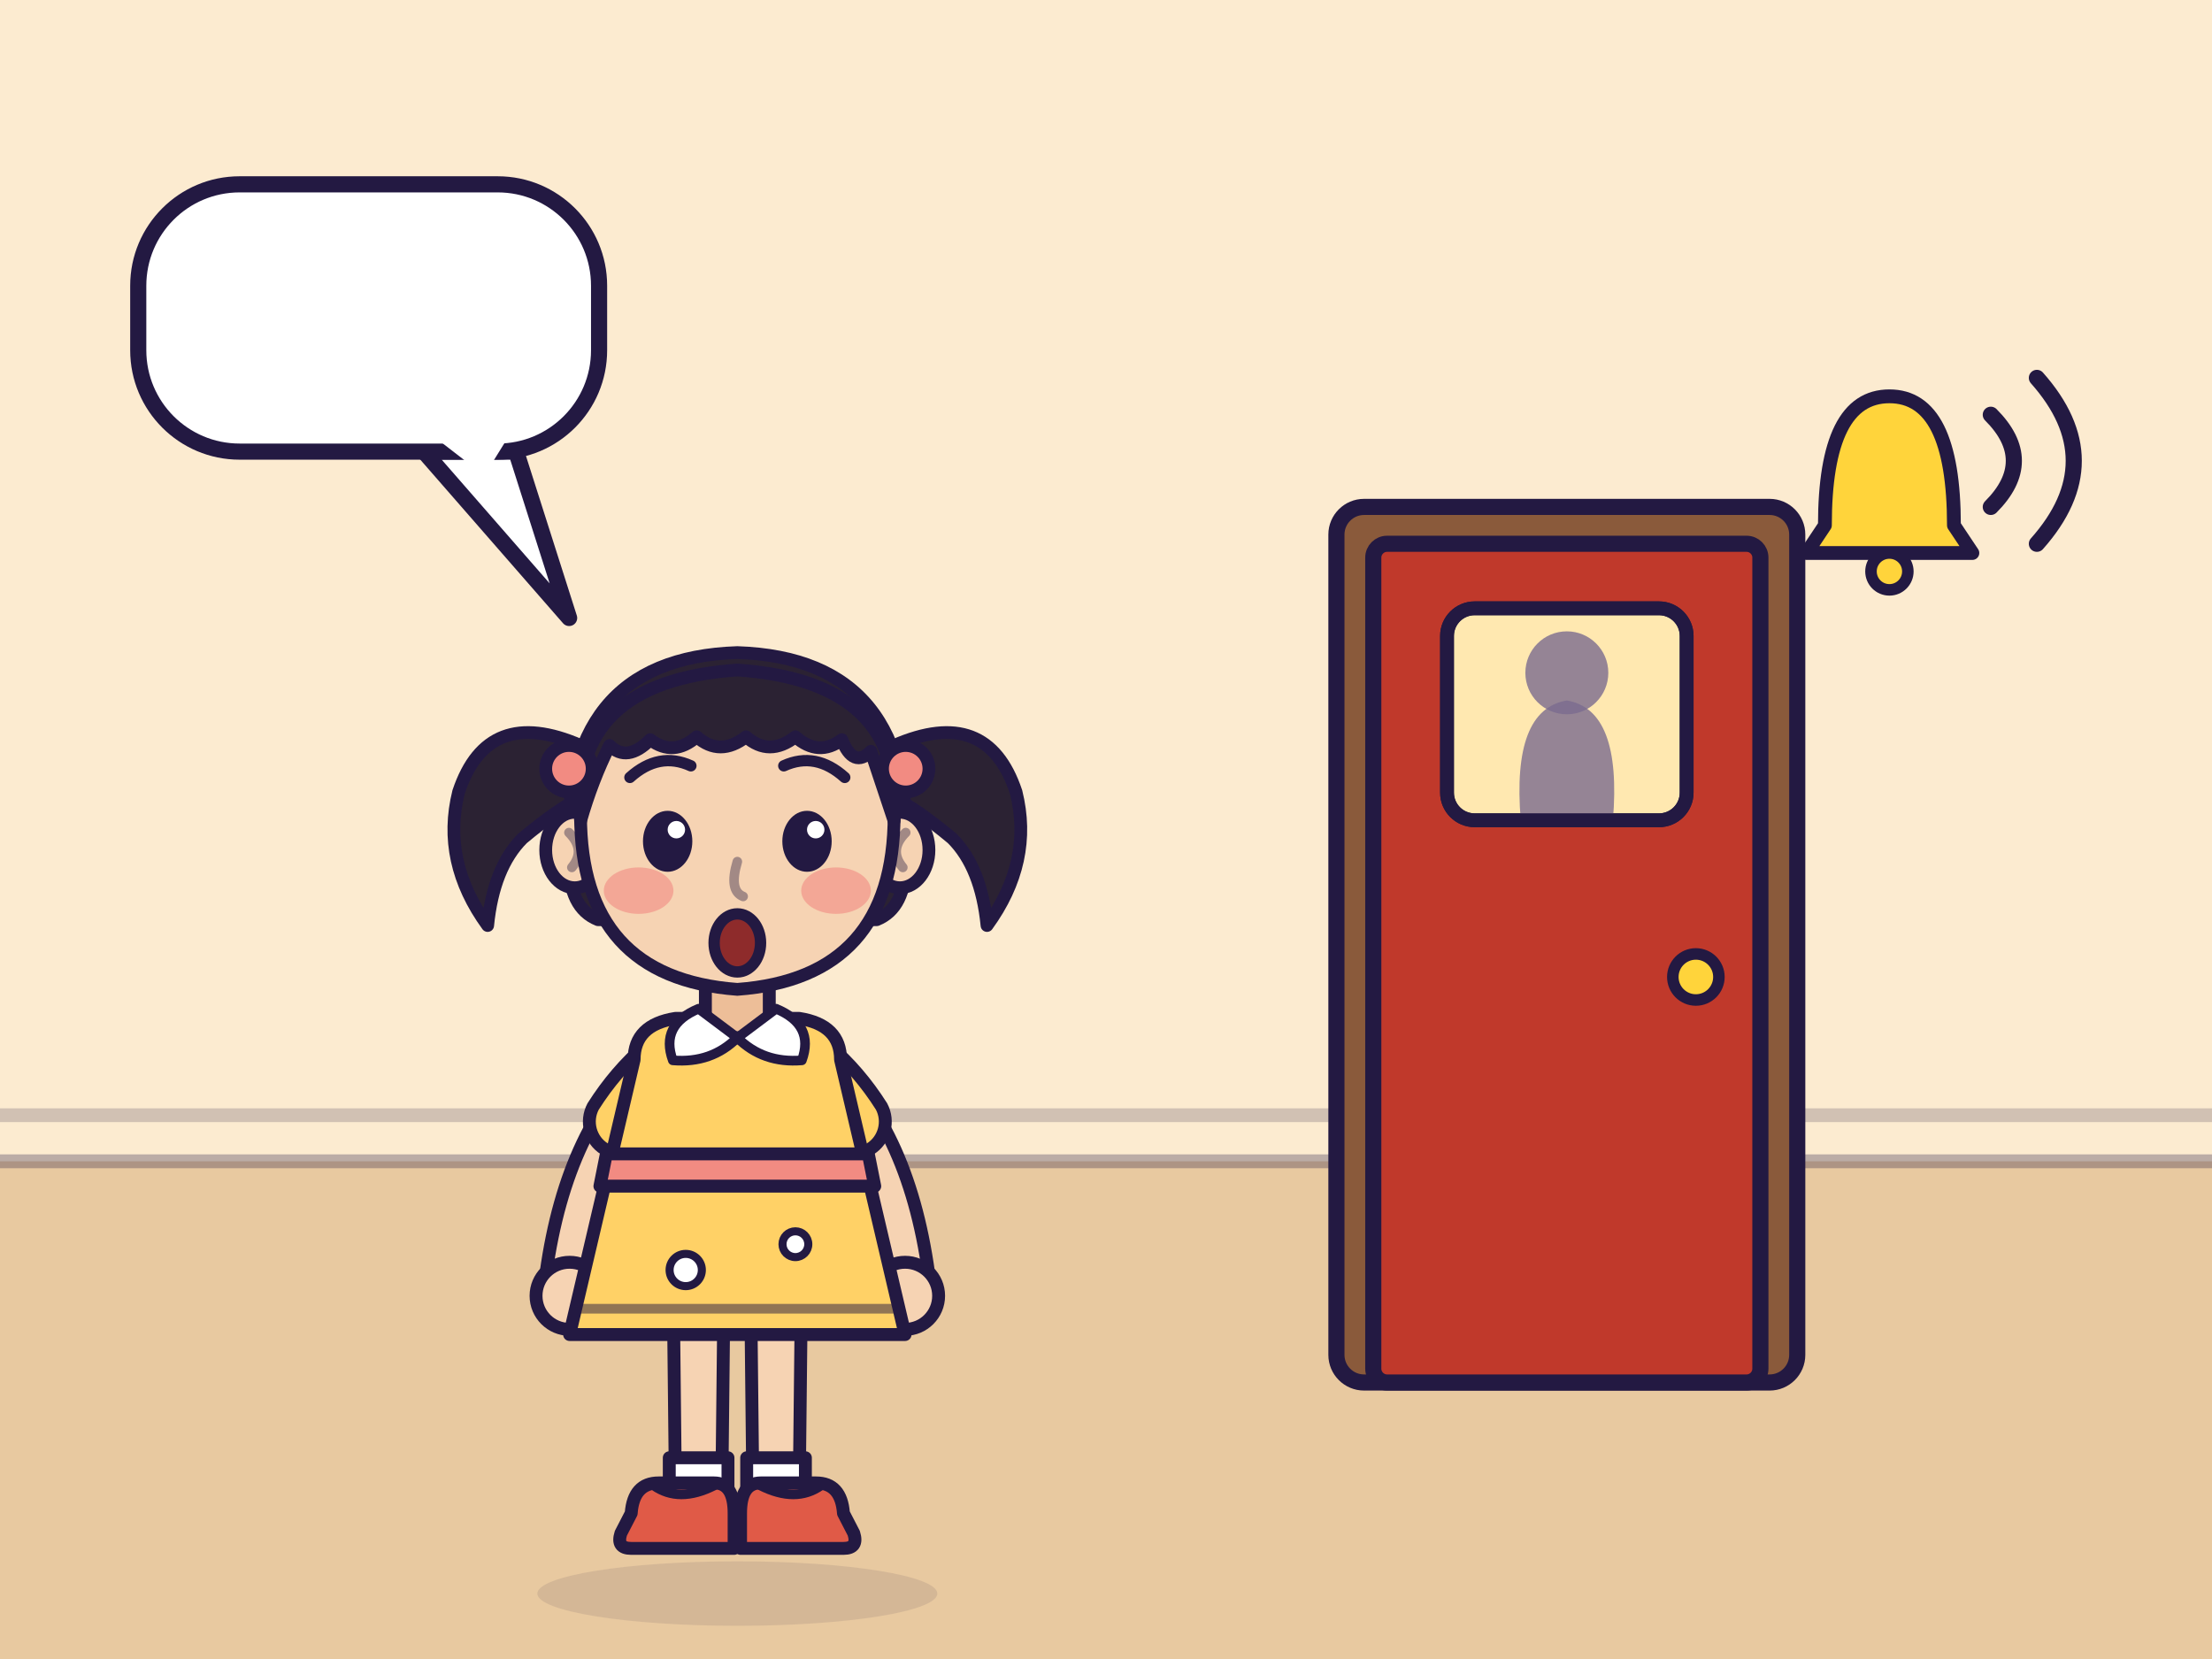
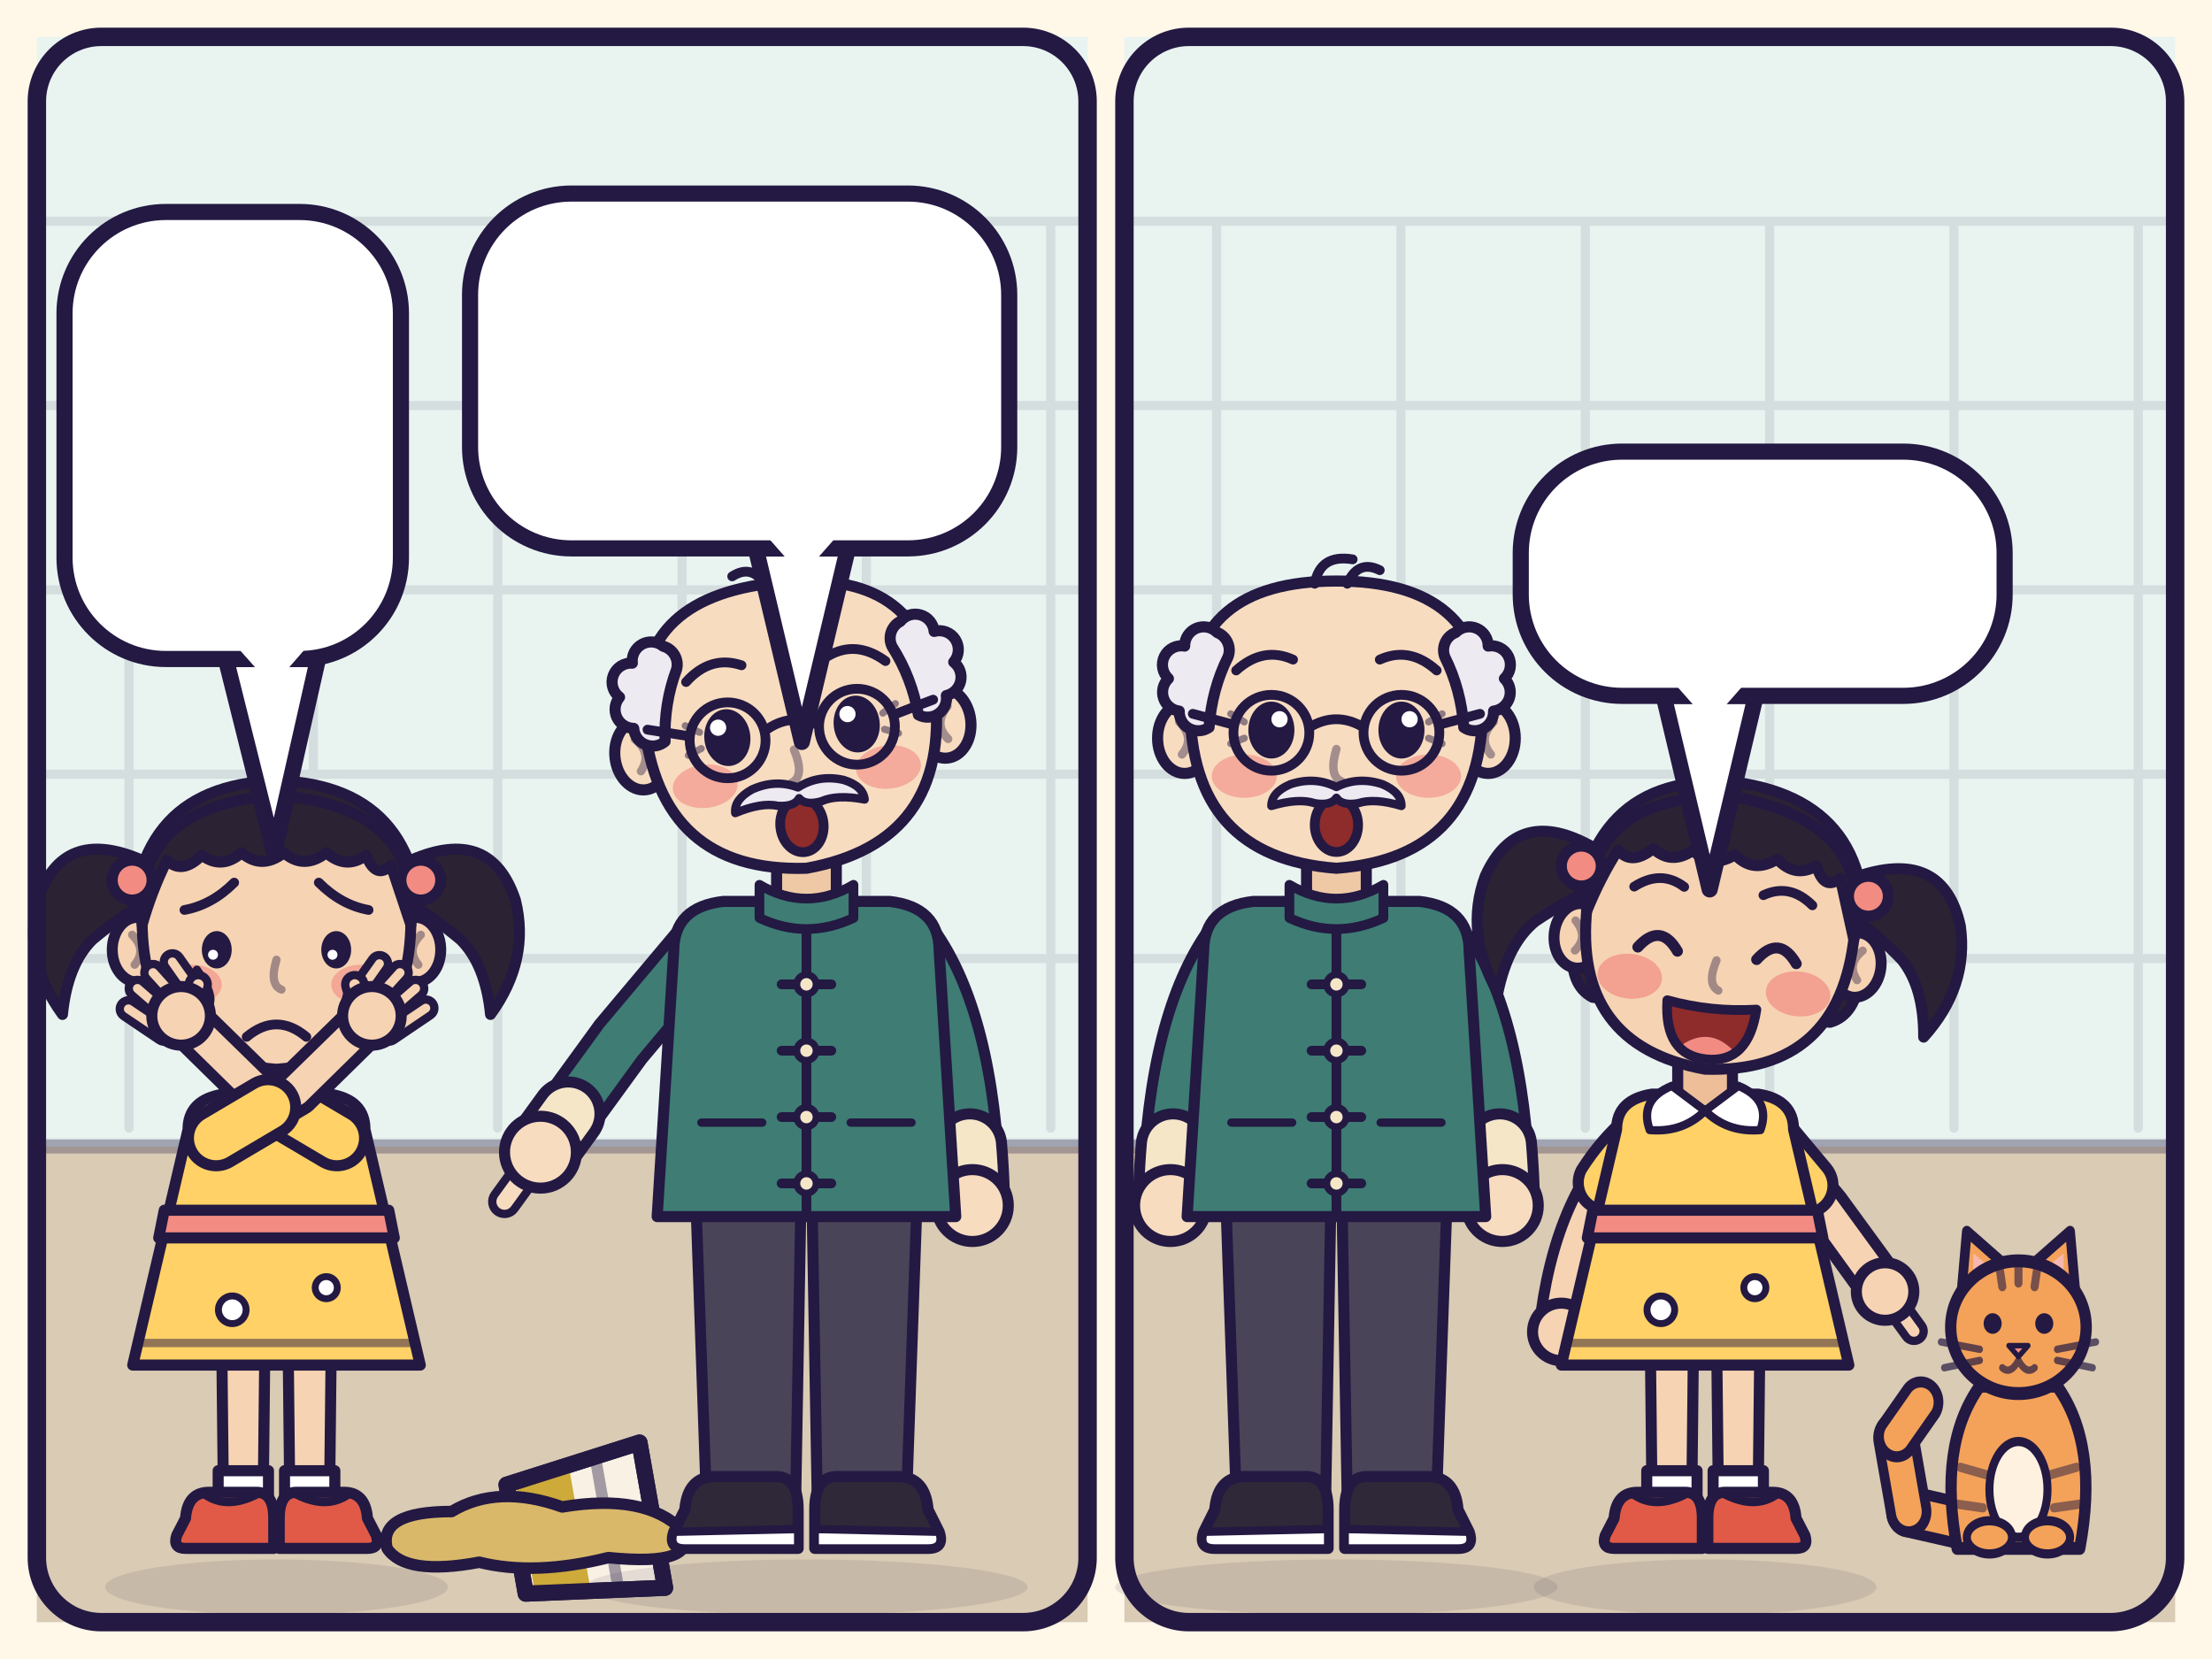
- <svg xmlns="http://www.w3.org/2000/svg" viewBox="0 0 480 360" role="img" aria-label="The doorbell rings. A shadow shows in the door’s small window; Little Sister asks: &quot;谁？&quot;">
+ <svg xmlns="http://www.w3.org/2000/svg" viewBox="0 0 480 360" role="img" aria-label="Panel 1: Grandpa sees a broken cup; Little Sister shakes her head: &quot;不是我！&quot; Grandpa asks: &quot;不是你？那是谁？&quot; Panel 2: she points at the cat: &quot;是猫！&quot;">
  <g stroke="#231942" stroke-width="3.5" stroke-linejoin="round" stroke-linecap="round">
-     <rect x="0" y="0" width="480" height="360" fill="#FCEBD0" stroke="none" />
-     <rect x="0" y="252" width="480" height="108" fill="#E8C9A0" stroke="none" />
-     <path d="M0 252L480 252" fill="none" stroke-width="3" opacity="0.3" />
-     <path d="M0 242L480 242" fill="none" stroke-width="3" opacity="0.2" />
-     <g transform="translate(340 300)">
-       <g class="prop p-door-shadow">
-         <rect x="-50" y="-190" width="100" height="190" rx="6" fill="#8A5A3B" />
-         <rect x="-42" y="-182" width="84" height="182" rx="3" fill="#C0392B" />
-         <rect x="-26" y="-168" width="52" height="46" rx="6" fill="#FFE8B0" stroke-width="3" />
-         <path d="M-10-122Q-12-146 0-148Q12-146 10-122Z" fill="#7A6B8F" stroke="none" opacity="0.8" />
-         <circle cx="0" cy="-154" r="9" fill="#7A6B8F" stroke="none" opacity="0.8" />
-         <rect x="-26" y="-168" width="52" height="46" rx="6" fill="none" stroke-width="3" />
-         <circle cx="28" cy="-88" r="5" fill="#FFD43B" stroke-width="2.5" />
-       </g>
-     </g>
-     <g transform="translate(410 120)">
-       <g class="prop p-bell sway">
-         <path d="M-14-6Q-14-34 0-34Q14-34 14-6L18 0L-18 0Z" fill="#FFD43B" stroke-width="3" />
-         <circle cx="0" cy="4" r="4" fill="#FFD43B" stroke-width="2.5" />
-       </g>
-     </g>
-     <g transform="translate(432 120)">
-       <g class="prop p-sound-lines">
-         <path d="M0-30Q10-20 0-10M10-38Q26-20 10-2" fill="none" stroke-width="3.5" />
-       </g>
-     </g>
-     <g transform="translate(160 336) scale(0.7 0.7)">
-       <g class="char c-1 ch-meimei act">
-         <g transform="translate(-150 -432)">
-           <ellipse class="shadow" cx="150" cy="446" rx="62" ry="10" fill="#231942" stroke="none" opacity="0.1" />
-           <g class="figure" stroke="#231942" stroke-width="4" stroke-linejoin="round" stroke-linecap="round">
-             <g class="legs">
-               <path d="M129.9 329.7L146.1 329.7L145.1 422.6L130.9 422.6Z" fill="#F6D3B3" />
-               <path d="M128.9 403.9L147.1 403.9L147.1 422.6L128.9 422.6Z" fill="#FFFFFF" />
-               <path d="M153.9 329.7L170.1 329.7L169.1 422.6L154.9 422.6Z" fill="#F6D3B3" />
-               <path d="M152.9 403.9L171.1 403.9L171.1 422.6L152.9 422.6Z" fill="#FFFFFF" />
-               <path d="M149 421.1Q149 411.7 142.8 411.7L125.6 411.7Q117.8 411.7 117.1 421.1L113.9 427.3Q112.4 432 117.1 432L149 432Z" fill="#E05A47" />
-               <path d="M124.1 412.5Q131.9 418 142.8 412.5" fill="none" stroke-width="3" />
-               <path d="M151 421.1Q151 411.7 157.2 411.7L174.4 411.7Q182.2 411.7 182.9 421.1L186.1 427.3Q187.6 432 182.9 432L151 432Z" fill="#E05A47" />
-               <path d="M175.9 412.5Q168.1 418 157.2 412.5" fill="none" stroke-width="3" />
-             </g>
-             <g transform="translate(150 333.7)">
-               <g class="upper">
-                 <g transform="translate(-150 -333.7)">
-                   <g transform="translate(172 283.7)">
-                     <g class="arm-left">
-                       <g transform="translate(-172 -283.7)">
-                         <path d="M167.2 289.3Q189.1 308 194.7 348.7A7.4 7.4 0 0 0 209.3 346.7Q202.9 300.4 176.8 278.1A7.4 7.4 0 0 0 167.2 289.3Z" fill="#F6D3B3" />
-                         <path d="M165.5 291.3Q172.5 297.3 177.8 305.6A10 10 0 0 0 194.7 295Q187.8 284.1 178.5 276.1A10 10 0 0 0 165.5 291.3Z" fill="#FFD166" />
-                         <circle class="hand" cx="202" cy="353.7" r="10.4" fill="#F6D3B3" />
-                       </g>
-                     </g>
-                   </g>
-                   <g transform="translate(128 283.7)">
-                     <g class="arm-right">
-                       <g transform="translate(-128 -283.7)">
-                         <path d="M123.2 278.1Q97.1 300.4 90.7 346.7A7.4 7.4 0 0 0 105.3 348.7Q110.9 308 132.8 289.3A7.4 7.4 0 0 0 123.2 278.1Z" fill="#F6D3B3" />
-                         <path d="M121.5 276.1Q112.2 284.1 105.3 295A10 10 0 0 0 122.2 305.6Q127.5 297.3 134.5 291.3A10 10 0 0 0 121.5 276.1Z" fill="#FFD166" />
-                         <circle class="hand" cx="98" cy="353.7" r="10.4" fill="#F6D3B3" />
-                       </g>
-                     </g>
-                   </g>
-                   <g class="body">
-                     <path d="M118 280.5Q118 269.7 130.8 267.7L169.2 267.7Q182 269.7 182 280.5L202 365.7L98 365.7Z" fill="#FFD166" />
-                     <path d="M109.4 309.7L190.6 309.7L192.6 319.7L107.4 319.7Z" fill="#F28B82" />
-                     <g class="neck">
-                       <rect x="140.1" y="250.7" width="19.8" height="23" rx="6" fill="#EDBE98" />
-                     </g>
-                     <path d="M138 264.7Q126 269.7 130 280.7Q142 281.7 150 273.7Z" fill="#FFFFFF" stroke-width="3" />
-                     <path d="M162 264.7Q174 269.7 170 280.7Q158 281.7 150 273.7Z" fill="#FFFFFF" stroke-width="3" />
-                     <circle cx="134" cy="345.7" r="5" fill="#FFFFFF" stroke-width="2.5" />
-                     <circle cx="168" cy="337.7" r="4" fill="#FFFFFF" stroke-width="2.5" />
-                     <path d="M101.6 357.7L198.4 357.7" fill="none" stroke-width="3" opacity="0.5" />
-                   </g>
-                   <g transform="translate(150 258.7)">
-                     <g class="head">
-                       <g transform="translate(-150 -258.7)">
-                         <g transform="translate(150 210.1) scale(0.9)" stroke-width="4.4">
-                           <g class="hair-back">
-                             <path d="M-54-30Q-86-44-96-14Q-102 10-86 32Q-84 12-74 2Q-62-8-54-12Z" fill="#2B2233" />
-                             <path d="M54-30Q86-44 96-14Q102 10 86 32Q84 12 74 2Q62-8 54-12Z" fill="#2B2233" />
-                             <path d="M-58 10Q-62-60 0-62Q62-60 58 10Q58 26 48 30L-48 30Q-58 26-58 10Z" fill="#2B2233" />
+     <rect x="0" y="0" width="480" height="360" fill="#FFF7E8" stroke="none" />
+     <g class="panel panel-1">
+       <rect x="8" y="8" width="228" height="344" fill="#E9F4F1" stroke="none" />
+       <path d="M28 48L28 244.8M68 48L68 244.8M108 48L108 244.8M148 48L148 244.8M188 48L188 244.8M228 48L228 244.8M8 48L236 48M8 88L236 88M8 128L236 128M8 168L236 168M8 208L236 208M8 248L236 248" fill="none" stroke-width="2" opacity="0.1" />
+       <rect x="8" y="248.8" width="228" height="103.2" fill="#D9CBB4" stroke="none" />
+       <path d="M8 248.8L236 248.8" fill="none" stroke-width="3" opacity="0.3" />
+       <g transform="translate(112 334) rotate(80)">
+         <g class="prop p-cup">
+           <path d="M-16-30L16-30L12 0L-12 0Z" fill="#F8F1E4" />
+           <path d="M-12.5-14L12.5-14L12-2L-12-2Z" fill="#C9A227" stroke="none" opacity="0.9" />
+           <path d="M-16-30L16-30L12 0L-12 0Z" fill="none" />
+           <path d="M-14-20L14-20" fill="none" stroke-width="2.5" opacity="0.4" />
+         </g>
+       </g>
+       <g transform="translate(118 338)">
+         <g class="prop p-puddle">
+           <path d="M-34-2Q-36-10-20-10Q-10-16 4-11Q22-14 30-6Q34 2 14 0Q-2 4-14 1Q-30 4-34-2Z" fill="#D9B86A" stroke-width="2.5" />
+         </g>
+       </g>
+       <g transform="translate(60 336) scale(0.6 0.6)">
+         <g class="char c-1 ch-meimei">
+           <g transform="translate(-150 -432)">
+             <ellipse class="shadow" cx="150" cy="446" rx="62" ry="10" fill="#231942" stroke="none" opacity="0.1" />
+             <g class="figure" stroke="#231942" stroke-width="4" stroke-linejoin="round" stroke-linecap="round">
+               <g class="legs">
+                 <path d="M129.9 329.7L146.1 329.7L145.1 422.6L130.9 422.6Z" fill="#F6D3B3" />
+                 <path d="M128.9 403.9L147.1 403.9L147.1 422.6L128.9 422.6Z" fill="#FFFFFF" />
+                 <path d="M153.9 329.7L170.1 329.7L169.1 422.6L154.9 422.6Z" fill="#F6D3B3" />
+                 <path d="M152.9 403.9L171.1 403.9L171.1 422.6L152.9 422.6Z" fill="#FFFFFF" />
+                 <path d="M149 421.1Q149 411.7 142.8 411.7L125.6 411.7Q117.8 411.7 117.1 421.1L113.9 427.3Q112.4 432 117.1 432L149 432Z" fill="#E05A47" />
+                 <path d="M124.1 412.5Q131.9 418 142.8 412.5" fill="none" stroke-width="3" />
+                 <path d="M151 421.1Q151 411.7 157.2 411.7L174.4 411.7Q182.2 411.7 182.9 421.1L186.1 427.3Q187.6 432 182.9 432L151 432Z" fill="#E05A47" />
+                 <path d="M175.9 412.5Q168.1 418 157.2 412.5" fill="none" stroke-width="3" />
+               </g>
+               <g transform="translate(150 333.7)">
+                 <g class="upper">
+                   <g transform="translate(-150 -333.7)">
+                     <g class="body">
+                       <path d="M118 280.5Q118 269.7 130.8 267.7L169.2 267.7Q182 269.7 182 280.5L202 365.7L98 365.7Z" fill="#FFD166" />
+                       <path d="M109.4 309.7L190.6 309.7L192.6 319.7L107.4 319.7Z" fill="#F28B82" />
+                       <g class="neck">
+                         <rect x="140.1" y="250.7" width="19.8" height="23" rx="6" fill="#EDBE98" />
+                       </g>
+                       <path d="M138 264.7Q126 269.7 130 280.7Q142 281.7 150 273.7Z" fill="#FFFFFF" stroke-width="3" />
+                       <path d="M162 264.7Q174 269.7 170 280.7Q158 281.7 150 273.7Z" fill="#FFFFFF" stroke-width="3" />
+                       <circle cx="134" cy="345.7" r="5" fill="#FFFFFF" stroke-width="2.5" />
+                       <circle cx="168" cy="337.7" r="4" fill="#FFFFFF" stroke-width="2.5" />
+                       <path d="M101.6 357.7L198.4 357.7" fill="none" stroke-width="3" opacity="0.5" />
+                     </g>
+                     <g transform="translate(150 258.7)">
+                       <g class="head act">
+                         <g transform="translate(-150 -258.7)">
+                           <g transform="translate(150 210.1) scale(0.9)" stroke-width="4.4">
+                             <g class="hair-back">
+                               <path d="M-54-30Q-86-44-96-14Q-102 10-86 32Q-84 12-74 2Q-62-8-54-12Z" fill="#2B2233" />
+                               <path d="M54-30Q86-44 96-14Q102 10 86 32Q84 12 74 2Q62-8 54-12Z" fill="#2B2233" />
+                               <path d="M-58 10Q-62-60 0-62Q62-60 58 10Q58 26 48 30L-48 30Q-58 26-58 10Z" fill="#2B2233" />
+                             </g>
+                             <g class="ears">
+                               <ellipse cx="-56" cy="6" rx="10" ry="13" fill="#F6D3B3" />
+                               <ellipse cx="56" cy="6" rx="10" ry="13" fill="#F6D3B3" />
+                               <path d="M-58 0Q-52 6-57 12" fill="none" stroke-width="3.3" opacity="0.4" />
+                               <path d="M58 0Q52 6 57 12" fill="none" stroke-width="3.3" opacity="0.4" />
+                             </g>
+                             <path class="face" d="M-54-6Q-54-52 0-52Q54-52 54-6Q54 50 0 54Q-54 50-54-6Z" fill="#F6D3B3" />
+                             <g class="hair">
+                               <path d="M-54-4Q-58-52 0-56Q58-52 54-4Q50-16 46-28Q40-22 36-32Q28-26 20-33Q11-26 3-33Q-6-26-14-33Q-22-26-30-32Q-38-24-44-30Q-50-18-54-4Z" fill="#2B2233" />
+                               <circle cx="-58" cy="-22" r="8" fill="#F28B82" />
+                               <circle cx="58" cy="-22" r="8" fill="#F28B82" />
+                             </g>
+                             <g class="cheeks">
+                               <ellipse cx="-34" cy="20" rx="12" ry="8" fill="#F28B82" stroke="none" opacity="0.6" />
+                               <ellipse cx="34" cy="20" rx="12" ry="8" fill="#F28B82" stroke="none" opacity="0.6" />
+                             </g>
+                             <g class="brows">
+                               <path d="M-37-10Q-26-12-17-21M17-21Q26-12 37-10" fill="none" stroke-width="3.9" />
+                             </g>
+                             <g transform="translate(0 4)">
+                               <g class="eyes">
+                                 <g transform="translate(0 -4)">
+                                   <ellipse cx="-24" cy="6" rx="6" ry="7.5" fill="#231942" stroke="none" />
+                                   <ellipse cx="24" cy="6" rx="6" ry="7.5" fill="#231942" stroke="none" />
+                                   <circle cx="-25.5" cy="8" r="2" fill="#FFFFFF" stroke="none" />
+                                   <circle cx="22.5" cy="8" r="2" fill="#FFFFFF" stroke="none" />
+                                 </g>
+                               </g>
+                             </g>
+                             <g class="nose">
+                               <path d="M0 10Q-3 20 2 22" fill="none" stroke-width="3.3" opacity="0.4" />
+                             </g>
+                             <g class="mouth">
+                               <path d="M-12 41Q0 31 12 41" fill="none" stroke-width="3.9" />
+                             </g>
+                             <g class="tear">
+                               <path d="M-32 14Q-25 24-27 28Q-31 32-35 28Q-38 24-32 14Z" fill="#8FD3F4" stroke-width="3.3" />
+                             </g>
                          </g>
-                           <g class="ears">
-                             <ellipse cx="-56" cy="6" rx="10" ry="13" fill="#F6D3B3" />
-                             <ellipse cx="56" cy="6" rx="10" ry="13" fill="#F6D3B3" />
-                             <path d="M-58 0Q-52 6-57 12" fill="none" stroke-width="3.3" opacity="0.4" />
-                             <path d="M58 0Q52 6 57 12" fill="none" stroke-width="3.3" opacity="0.4" />
-                           </g>
-                           <path class="face" d="M-54-6Q-54-52 0-52Q54-52 54-6Q54 50 0 54Q-54 50-54-6Z" fill="#F6D3B3" />
-                           <g class="hair">
-                             <path d="M-54-4Q-58-52 0-56Q58-52 54-4Q50-16 46-28Q40-22 36-32Q28-26 20-33Q11-26 3-33Q-6-26-14-33Q-22-26-30-32Q-38-24-44-30Q-50-18-54-4Z" fill="#2B2233" />
-                             <circle cx="-58" cy="-22" r="8" fill="#F28B82" />
-                             <circle cx="58" cy="-22" r="8" fill="#F28B82" />
-                           </g>
-                           <g class="cheeks">
-                             <ellipse cx="-34" cy="20" rx="12" ry="8" fill="#F28B82" stroke="none" opacity="0.6" />
-                             <ellipse cx="34" cy="20" rx="12" ry="8" fill="#F28B82" stroke="none" opacity="0.6" />
-                           </g>
-                           <g class="brows">
-                             <path d="M-37-19Q-27-28-16-23M16-23Q27-28 37-19" fill="none" stroke-width="3.9" />
-                           </g>
-                           <g transform="translate(0 4)">
-                             <g class="eyes">
-                               <g transform="translate(0 -4)">
-                                 <ellipse cx="-24" cy="3" rx="8.5" ry="10.5" fill="#231942" stroke="none" />
-                                 <ellipse cx="24" cy="3" rx="8.5" ry="10.5" fill="#231942" stroke="none" />
-                                 <circle cx="-21" cy="-1" r="3" fill="#FFFFFF" stroke="none" />
-                                 <circle cx="27" cy="-1" r="3" fill="#FFFFFF" stroke="none" />
-                               </g>
-                             </g>
-                           </g>
-                           <g class="nose">
-                             <path d="M0 10Q-3 20 2 22" fill="none" stroke-width="3.3" opacity="0.4" />
-                           </g>
-                           <g class="mouth">
-                             <ellipse cx="0" cy="38" rx="8" ry="10" fill="#8E2B2B" stroke-width="3.9" />
-                           </g>
+                         </g>
+                       </g>
+                     </g>
+                     <g transform="translate(172 283.7)">
+                       <g class="arm-left">
+                         <g transform="translate(-172 -283.7)">
+                           <path d="M175.8 277.4L147.9 260.8L125.7 239.1A7.4 7.4 0 0 0 115.4 249.6L138.2 272A7.4 7.4 0 0 0 139.6 273L168.2 290A7.4 7.4 0 0 0 175.8 277.4Z" fill="#F6D3B3" />
+                           <path d="M177.1 275.1L158 263.8A10 10 0 0 0 147.8 281L166.9 292.3A10 10 0 0 0 177.1 275.1Z" fill="#FFD166" />
+                           <path d="M111.1 243L98.2 234.3A3.1 3.1 0 0 0 94.7 239.5L107.6 248.2A3.1 3.1 0 0 0 111.1 243Z" fill="#F6D3B3" stroke-width="3" />
+                           <path d="M115.5 239.1L101.7 227.1A3.1 3.1 0 0 0 97.7 231.9L111.4 243.8A3.1 3.1 0 0 0 115.5 239.1Z" fill="#F6D3B3" stroke-width="3" />
+                           <path d="M119.8 235.2L107.7 221.7A3.1 3.1 0 0 0 103 225.9L115.2 239.4A3.1 3.1 0 0 0 119.8 235.2Z" fill="#F6D3B3" stroke-width="3" />
+                           <path d="M124.2 231.3L114.9 218.1A3.1 3.1 0 0 0 109.8 221.7L119.1 234.9A3.1 3.1 0 0 0 124.2 231.3Z" fill="#F6D3B3" stroke-width="3" />
+                           <path d="M121 242.5L125 229.1A3.4 3.4 0 0 0 118.4 227.1L114.4 240.6A3.4 3.4 0 0 0 121 242.5Z" fill="#F6D3B3" stroke-width="3" />
+                           <circle class="hand" cx="115.5" cy="239.4" r="10.6" fill="#F6D3B3" />
+                         </g>
+                       </g>
+                     </g>
+                     <g transform="translate(128 283.7)">
+                       <g class="arm-right">
+                         <g transform="translate(-128 -283.7)">
+                           <path d="M131.8 290L160.4 273A7.4 7.4 0 0 0 161.8 272L184.6 249.6A7.4 7.4 0 0 0 174.3 239.1L152.1 260.8L124.2 277.4A7.4 7.4 0 0 0 131.8 290Z" fill="#F6D3B3" />
+                           <path d="M133.1 292.3L152.2 281A10 10 0 0 0 142 263.8L122.9 275.1A10 10 0 0 0 133.1 292.3Z" fill="#FFD166" />
+                           <path d="M180.9 234.9L189.9 222.1A3.1 3.1 0 0 0 184.8 218.6L175.8 231.3A3.1 3.1 0 0 0 180.9 234.9Z" fill="#F6D3B3" stroke-width="3" />
+                           <path d="M184.8 239.4L197 225.9A3.1 3.1 0 0 0 192.3 221.7L180.2 235.2A3.1 3.1 0 0 0 184.8 239.4Z" fill="#F6D3B3" stroke-width="3" />
+                           <path d="M188.6 243.8L202.3 231.9A3.1 3.1 0 0 0 198.3 227.1L184.5 239.1A3.1 3.1 0 0 0 188.6 243.8Z" fill="#F6D3B3" stroke-width="3" />
+                           <path d="M192.4 248.2L205.7 239.2A3.1 3.1 0 0 0 202.3 234L188.9 243A3.1 3.1 0 0 0 192.4 248.2Z" fill="#F6D3B3" stroke-width="3" />
+                           <path d="M185.6 240.6L181.6 227.1A3.4 3.4 0 0 0 175 229.1L179 242.5A3.4 3.4 0 0 0 185.6 240.6Z" fill="#F6D3B3" stroke-width="3" />
+                           <circle class="hand" cx="184.5" cy="239.4" r="10.6" fill="#F6D3B3" />
                        </g>
                      </g>
                    </g>
                  </g>
                </g>
              </g>
            </g>
          </g>
        </g>
      </g>
+       <g transform="translate(175 336) scale(-0.6 0.6)">
+         <g class="char c-2 ch-yeye">
+           <g transform="translate(-150 -432)">
+             <ellipse class="shadow" cx="150" cy="446" rx="80" ry="10" fill="#231942" stroke="none" opacity="0.1" />
+             <g class="figure" stroke="#231942" stroke-width="4" stroke-linejoin="round" stroke-linecap="round">
+               <g class="legs">
+                 <path d="M110 306L148 306L146 420L114 420Z" fill="#4A4458" />
+                 <path d="M190 306L152 306L154 420L186 420Z" fill="#4A4458" />
+                 <path d="M147 418Q147 406 139 406L117 406Q107 406 106 418L102 426Q100 432 106 432L147 432Z" fill="#2E2838" />
+                 <path d="M102 426Q100 432 106 432L147 432L147 425Z" fill="#FFFFFF" stroke-width="3" />
+                 <path d="M153 418Q153 406 161 406L183 406Q193 406 194 418L198 426Q200 432 194 432L153 432Z" fill="#2E2838" />
+                 <path d="M198 426Q200 432 194 432L153 432L153 425Z" fill="#FFFFFF" stroke-width="3" />
+               </g>
+               <g transform="translate(150 306)">
+                 <g class="upper">
+                   <g transform="translate(-150 -306)">
+                     <g transform="translate(188 214)">
+                       <g class="arm-left">
+                         <g transform="translate(-188 -214)">
+                           <path d="M180.3 220.4L209.5 255.2L235.2 290.5A10 10 0 0 0 251.4 278.8L225.5 243.2A10 10 0 0 0 225.1 242.6L195.7 207.6A10 10 0 0 0 180.3 220.4Z" fill="#3E7C74" />
+                           <path d="M226.6 281.2L234 291.4A11.5 11.5 0 0 0 252.6 277.9L245.2 267.7A11.5 11.5 0 0 0 226.6 281.2Z" fill="#F5E6C8" />
+                           <path d="M242.6 291.3L255.6 309.2A4.4 4.4 0 0 0 262.8 304L249.8 286.1A4.4 4.4 0 0 0 242.6 291.3Z" fill="#F8DCC0" stroke-width="3" />
+                           <circle class="hand" cx="246.2" cy="288.7" r="13" fill="#F8DCC0" />
+                         </g>
+                       </g>
+                     </g>
+                     <g transform="translate(112 214)">
+                       <g class="arm-right">
+                         <g transform="translate(-112 -214)">
+                           <path d="M103.8 208.2Q82.1 238.8 80 301.7A10 10 0 0 0 100 302.3Q101.9 245.5 120.2 219.8A10 10 0 0 0 103.8 208.2Z" fill="#3E7C74" />
+                           <path d="M79.5 284.9Q78.8 293 78.5 301.6A11.5 11.5 0 0 0 101.5 302.4Q101.8 294.3 102.4 286.8A11.5 11.5 0 0 0 79.5 284.9Z" fill="#F5E6C8" />
+                           <circle class="hand" cx="90" cy="308" r="13" fill="#F8DCC0" />
+                         </g>
+                       </g>
+                     </g>
+                     <g class="body">
+                       <path d="M102 216Q102 200 120 198L180 198Q198 200 198 216L204 312L96 312Z" fill="#3E7C74" />
+                       <g class="neck">
+                         <rect x="139.2" y="178" width="21.6" height="26" rx="6" fill="#EFC9A6" />
+                       </g>
+                       <path d="M133 192Q150 202 167 192L167 204Q150 212 133 204Z" fill="#3E7C74" stroke-width="3.5" />
+                       <path d="M150 209L150 312" fill="none" stroke-width="3.5" />
+                       <path d="M141 228L159 228" fill="none" stroke-width="3.5" />
+                       <circle cx="150" cy="228" r="3.5" fill="#F5E6C8" stroke-width="2.5" />
+                       <path d="M141 252L159 252" fill="none" stroke-width="3.5" />
+                       <circle cx="150" cy="252" r="3.5" fill="#F5E6C8" stroke-width="2.5" />
+                       <path d="M141 276L159 276" fill="none" stroke-width="3.5" />
+                       <circle cx="150" cy="276" r="3.5" fill="#F5E6C8" stroke-width="2.5" />
+                       <path d="M141 300L159 300" fill="none" stroke-width="3.5" />
+                       <circle cx="150" cy="300" r="3.5" fill="#F5E6C8" stroke-width="2.5" />
+                       <path d="M112 278L134 278" fill="none" stroke-width="3" />
+                       <path d="M166 278L188 278" fill="none" stroke-width="3" />
+                     </g>
+                     <g transform="translate(150 186) rotate(6)">
+                       <g class="head">
+                         <g transform="translate(-150 -186)">
+                           <g transform="translate(150 133.1) scale(0.98)" stroke-width="4.1">
+                             <g class="ears">
+                               <ellipse cx="-56" cy="6" rx="10" ry="13" fill="#F8DCC0" />
+                               <ellipse cx="56" cy="6" rx="10" ry="13" fill="#F8DCC0" />
+                               <path d="M-58 0Q-52 6-57 12" fill="none" stroke-width="3.1" opacity="0.4" />
+                               <path d="M58 0Q52 6 57 12" fill="none" stroke-width="3.1" opacity="0.4" />
+                             </g>
+                             <path class="face" d="M-54-6Q-54-52 0-52Q54-52 54-6Q54 50 0 54Q-54 50-54-6Z" fill="#F8DCC0" />
+                             <g class="hair">
+                               <path d="M-47 2A7 7 0 0 1-58-4A7 7 0 0 1-62-16A7 7 0 0 1-56-28A7 7 0 0 1-44-33A7 7 0 0 1-40-24Q-46-12-47 2Z" fill="#EEEAF2" />
+                               <path d="M47 2A7 7 0 0 0 58-4A7 7 0 0 0 62-16A7 7 0 0 0 56-28A7 7 0 0 0 44-33A7 7 0 0 0 40-24Q46-12 47 2Z" fill="#EEEAF2" />
+                               <path d="M-8-51Q-6-62 6-60M4-51Q8-60 16-56" fill="none" stroke-width="3.6" />
+                             </g>
+                             <g class="cheeks">
+                               <ellipse cx="-34" cy="20" rx="12" ry="8" fill="#F28B82" stroke="none" opacity="0.6" />
+                               <ellipse cx="34" cy="20" rx="12" ry="8" fill="#F28B82" stroke="none" opacity="0.6" />
+                             </g>
+                             <g class="brows">
+                               <path d="M-37-19Q-27-28-16-23M16-23Q27-28 37-19" fill="none" stroke-width="3.6" />
+                             </g>
+                             <g transform="translate(0 4)">
+                               <g class="eyes">
+                                 <g transform="translate(0 -4)">
+                                   <ellipse cx="-24" cy="3" rx="8.5" ry="10.5" fill="#231942" stroke="none" />
+                                   <ellipse cx="24" cy="3" rx="8.5" ry="10.5" fill="#231942" stroke="none" />
+                                   <circle cx="-21" cy="-1" r="3" fill="#FFFFFF" stroke="none" />
+                                   <circle cx="27" cy="-1" r="3" fill="#FFFFFF" stroke="none" />
+                                 </g>
+                               </g>
+                             </g>
+                             <g class="nose">
+                               <path d="M0 10Q-3 20 2 22" fill="none" stroke-width="3.1" opacity="0.4" />
+                             </g>
+                             <g class="mouth">
+                               <ellipse cx="0" cy="38" rx="8" ry="10" fill="#8E2B2B" stroke-width="3.6" />
+                             </g>
+                             <g class="mustache">
+                               <path d="M0 24Q-8 20-17 23Q-24 26-24 31Q-14 28-8 30Q-2 31 0 28Q2 31 8 30Q14 28 24 31Q24 26 17 23Q8 20 0 24Z" fill="#EEEAF2" stroke-width="3.1" />
+                             </g>
+                             <g class="wrinkles">
+                               <path d="M-39-3L-34 0M-39 8L-34 6M39-3L34 0M39 8L34 6" fill="none" stroke-width="2.6" opacity="0.5" />
+                             </g>
+                             <g class="glasses">
+                               <circle cx="-24" cy="4" r="14" fill="none" stroke-width="3.6" />
+                               <circle cx="24" cy="4" r="14" fill="none" stroke-width="3.6" />
+                               <path d="M-10 2Q0-4 10 2" fill="none" stroke-width="3.6" />
+                               <path d="M-38 1L-53-3M38 1L53-3" fill="none" stroke-width="3.6" />
+                             </g>
+                           </g>
+                         </g>
+                       </g>
+                     </g>
+                   </g>
+                 </g>
+               </g>
+             </g>
+           </g>
+         </g>
+       </g>
+       <g transform="translate(59.5 185)">
+         <g class="bubble b-1 has-text line-0">
+           <g transform="translate(-59.5 -185)">
+             <path d="M49 143L59.5 185L69 143Z" fill="#FFFFFF" />
+             <rect x="14" y="46" width="73" height="97" rx="22" fill="#FFFFFF" />
+             <path d="M50.2 139L59.1 149L67.8 139Z" fill="#FFFFFF" stroke="none" />
+           </g>
+         </g>
+       </g>
+       <g transform="translate(174 161)">
+         <g class="bubble b-2 has-text line-1">
+           <g transform="translate(-174 -161)">
+             <path d="M164 119L174 161L184 119Z" fill="#FFFFFF" />
+             <rect x="102" y="42" width="117" height="77" rx="22" fill="#FFFFFF" />
+             <path d="M165.2 115L174 125L182.8 115Z" fill="#FFFFFF" stroke="none" />
+           </g>
+         </g>
+       </g>
+       <rect x="8" y="8" width="228" height="344" rx="14" fill="none" stroke-width="4" />
    </g>
-     <g transform="translate(123.5 134.1)">
-       <g class="bubble b-1 has-text">
-         <g transform="translate(-123.5 -134.1)">
-           <path d="M92 98L123.5 134.1L112 98Z" fill="#FFFFFF" />
-           <rect x="30" y="40" width="100" height="58" rx="22" fill="#FFFFFF" />
-           <path d="M93.2 94L105.1 103.2L110.8 94Z" fill="#FFFFFF" stroke="none" />
-         </g>
-       </g>
+     <g class="panel panel-2">
+       <rect x="244" y="8" width="228" height="344" fill="#E9F4F1" stroke="none" />
+       <path d="M264 48L264 244.8M304 48L304 244.8M344 48L344 244.8M384 48L384 244.8M424 48L424 244.8M464 48L464 244.8M244 48L472 48M244 88L472 88M244 128L472 128M244 168L472 168M244 208L472 208M244 248L472 248" fill="none" stroke-width="2" opacity="0.1" />
+       <rect x="244" y="248.8" width="228" height="103.2" fill="#D9CBB4" stroke="none" />
+       <path d="M244 248.8L472 248.8" fill="none" stroke-width="3" opacity="0.3" />
+       <g transform="translate(438 336) scale(-0.7 0.8)">
+         <g class="prop p-cat target">
+           <g transform="translate(14 -6)">
+             <g class="tail">
+               <path d="M1.1 5.4L21.1 1.4A5.5 5.5 0 0 0 18.9-9.4L-1.1-5.4A5.5 5.5 0 0 0 1.1 5.4Z" fill="#F4A259" stroke-width="3" />
+               <path d="M25.4-2.9L29.4-22.9A5.5 5.5 0 0 0 18.6-25.1L14.6-5.1A5.5 5.5 0 0 0 25.4-2.9Z" fill="#F4A259" stroke-width="3" />
+               <path d="M28.3-27.4L20.3-37.4A5.5 5.5 0 0 0 11.7-30.6L19.7-20.6A5.5 5.5 0 0 0 28.3-27.4Z" fill="#F4A259" stroke-width="3" />
+             </g>
+           </g>
+           <path d="M-19 0Q-25-28-12-44L12-44Q25-28 19 0Z" fill="#F4A259" />
+           <path d="M-18-22L-10-20M18-22L10-20M-19-12L-11-11M19-12L11-11" fill="none" stroke-width="2.5" opacity="0.5" />
+           <ellipse cx="0" cy="-16" rx="9" ry="13" fill="#FFF1E0" stroke-width="2.5" />
+           <ellipse cx="-9" cy="-3" rx="7" ry="4.5" fill="#F4A259" stroke-width="2.5" />
+           <ellipse cx="9" cy="-3" rx="7" ry="4.5" fill="#F4A259" stroke-width="2.5" />
+           <path d="M-18-66L-16-86L-3-76Z" fill="#F4A259" stroke-width="3" />
+           <path d="M18-66L16-86L3-76Z" fill="#F4A259" stroke-width="3" />
+           <path d="M-14-70L-14-80L-7-75Z" fill="#F7B7B0" stroke="none" />
+           <path d="M14-70L14-80L7-75Z" fill="#F7B7B0" stroke="none" />
+           <ellipse cx="0" cy="-60" rx="21" ry="18" fill="#F4A259" />
+           <path d="M-6-77L-5-71M0-78L0-72M6-77L5-71" fill="none" stroke-width="2.5" opacity="0.6" />
+           <g class="eyes" transform="translate(0 0)">
+             <circle cx="-8" cy="-61" r="2.8" fill="#231942" stroke="none" />
+             <circle cx="8" cy="-61" r="2.8" fill="#231942" stroke="none" />
+           </g>
+           <path d="M-3-55L3-55L0-52Z" fill="#F28B82" stroke-width="1.5" />
+           <path d="M-5-49Q-2.5-47 0-51Q2.5-47 5-49M-12-54L-24-56M-12-51L-23-49M12-54L24-56M12-51L23-49" fill="none" stroke-width="2" opacity="0.7" />
+         </g>
+       </g>
+       <g transform="translate(290 336) scale(0.6 0.6)">
+         <g class="char c-3 ch-yeye">
+           <g transform="translate(-150 -432)">
+             <ellipse class="shadow" cx="150" cy="446" rx="80" ry="10" fill="#231942" stroke="none" opacity="0.1" />
+             <g class="figure" stroke="#231942" stroke-width="4" stroke-linejoin="round" stroke-linecap="round">
+               <g class="legs">
+                 <path d="M110 306L148 306L146 420L114 420Z" fill="#4A4458" />
+                 <path d="M190 306L152 306L154 420L186 420Z" fill="#4A4458" />
+                 <path d="M147 418Q147 406 139 406L117 406Q107 406 106 418L102 426Q100 432 106 432L147 432Z" fill="#2E2838" />
+                 <path d="M102 426Q100 432 106 432L147 432L147 425Z" fill="#FFFFFF" stroke-width="3" />
+                 <path d="M153 418Q153 406 161 406L183 406Q193 406 194 418L198 426Q200 432 194 432L153 432Z" fill="#2E2838" />
+                 <path d="M198 426Q200 432 194 432L153 432L153 425Z" fill="#FFFFFF" stroke-width="3" />
+               </g>
+               <g transform="translate(150 306)">
+                 <g class="upper">
+                   <g transform="translate(-150 -306)">
+                     <g transform="translate(188 214)">
+                       <g class="arm-left">
+                         <g transform="translate(-188 -214)">
+                           <path d="M179.8 219.8Q198.1 245.5 200 302.3A10 10 0 0 0 220 301.7Q217.9 238.8 196.2 208.2A10 10 0 0 0 179.8 219.8Z" fill="#3E7C74" />
+                           <path d="M197.6 286.8Q198.2 294.3 198.5 302.4A11.5 11.5 0 0 0 221.5 301.6Q221.2 293 220.5 284.9A11.5 11.5 0 0 0 197.6 286.8Z" fill="#F5E6C8" />
+                           <circle class="hand" cx="210" cy="308" r="13" fill="#F8DCC0" />
+                         </g>
+                       </g>
+                     </g>
+                     <g transform="translate(112 214)">
+                       <g class="arm-right">
+                         <g transform="translate(-112 -214)">
+                           <path d="M103.8 208.2Q82.1 238.8 80 301.7A10 10 0 0 0 100 302.3Q101.9 245.5 120.2 219.8A10 10 0 0 0 103.8 208.2Z" fill="#3E7C74" />
+                           <path d="M79.5 284.9Q78.8 293 78.5 301.6A11.5 11.5 0 0 0 101.5 302.4Q101.8 294.3 102.4 286.8A11.5 11.5 0 0 0 79.5 284.9Z" fill="#F5E6C8" />
+                           <circle class="hand" cx="90" cy="308" r="13" fill="#F8DCC0" />
+                         </g>
+                       </g>
+                     </g>
+                     <g class="body">
+                       <path d="M102 216Q102 200 120 198L180 198Q198 200 198 216L204 312L96 312Z" fill="#3E7C74" />
+                       <g class="neck">
+                         <rect x="139.2" y="178" width="21.6" height="26" rx="6" fill="#EFC9A6" />
+                       </g>
+                       <path d="M133 192Q150 202 167 192L167 204Q150 212 133 204Z" fill="#3E7C74" stroke-width="3.5" />
+                       <path d="M150 209L150 312" fill="none" stroke-width="3.5" />
+                       <path d="M141 228L159 228" fill="none" stroke-width="3.5" />
+                       <circle cx="150" cy="228" r="3.5" fill="#F5E6C8" stroke-width="2.5" />
+                       <path d="M141 252L159 252" fill="none" stroke-width="3.5" />
+                       <circle cx="150" cy="252" r="3.5" fill="#F5E6C8" stroke-width="2.5" />
+                       <path d="M141 276L159 276" fill="none" stroke-width="3.5" />
+                       <circle cx="150" cy="276" r="3.5" fill="#F5E6C8" stroke-width="2.5" />
+                       <path d="M141 300L159 300" fill="none" stroke-width="3.5" />
+                       <circle cx="150" cy="300" r="3.5" fill="#F5E6C8" stroke-width="2.5" />
+                       <path d="M112 278L134 278" fill="none" stroke-width="3" />
+                       <path d="M166 278L188 278" fill="none" stroke-width="3" />
+                     </g>
+                     <g transform="translate(150 186)">
+                       <g class="head">
+                         <g transform="translate(-150 -186)">
+                           <g transform="translate(150 133.1) scale(0.98)" stroke-width="4.1">
+                             <g class="ears">
+                               <ellipse cx="-56" cy="6" rx="10" ry="13" fill="#F8DCC0" />
+                               <ellipse cx="56" cy="6" rx="10" ry="13" fill="#F8DCC0" />
+                               <path d="M-58 0Q-52 6-57 12" fill="none" stroke-width="3.1" opacity="0.4" />
+                               <path d="M58 0Q52 6 57 12" fill="none" stroke-width="3.1" opacity="0.4" />
+                             </g>
+                             <path class="face" d="M-54-6Q-54-52 0-52Q54-52 54-6Q54 50 0 54Q-54 50-54-6Z" fill="#F8DCC0" />
+                             <g class="hair">
+                               <path d="M-47 2A7 7 0 0 1-58-4A7 7 0 0 1-62-16A7 7 0 0 1-56-28A7 7 0 0 1-44-33A7 7 0 0 1-40-24Q-46-12-47 2Z" fill="#EEEAF2" />
+                               <path d="M47 2A7 7 0 0 0 58-4A7 7 0 0 0 62-16A7 7 0 0 0 56-28A7 7 0 0 0 44-33A7 7 0 0 0 40-24Q46-12 47 2Z" fill="#EEEAF2" />
+                               <path d="M-8-51Q-6-62 6-60M4-51Q8-60 16-56" fill="none" stroke-width="3.6" />
+                             </g>
+                             <g class="cheeks">
+                               <ellipse cx="-34" cy="20" rx="12" ry="8" fill="#F28B82" stroke="none" opacity="0.6" />
+                               <ellipse cx="34" cy="20" rx="12" ry="8" fill="#F28B82" stroke="none" opacity="0.6" />
+                             </g>
+                             <g class="brows">
+                               <path d="M-37-19Q-27-28-16-23M16-23Q27-28 37-19" fill="none" stroke-width="3.6" />
+                             </g>
+                             <g transform="translate(0 4)">
+                               <g class="eyes">
+                                 <g transform="translate(0 -4)">
+                                   <ellipse cx="-24" cy="3" rx="8.5" ry="10.5" fill="#231942" stroke="none" />
+                                   <ellipse cx="24" cy="3" rx="8.5" ry="10.5" fill="#231942" stroke="none" />
+                                   <circle cx="-21" cy="-1" r="3" fill="#FFFFFF" stroke="none" />
+                                   <circle cx="27" cy="-1" r="3" fill="#FFFFFF" stroke="none" />
+                                 </g>
+                               </g>
+                             </g>
+                             <g class="nose">
+                               <path d="M0 10Q-3 20 2 22" fill="none" stroke-width="3.1" opacity="0.4" />
+                             </g>
+                             <g class="mouth">
+                               <ellipse cx="0" cy="38" rx="8" ry="10" fill="#8E2B2B" stroke-width="3.6" />
+                             </g>
+                             <g class="mustache">
+                               <path d="M0 24Q-8 20-17 23Q-24 26-24 31Q-14 28-8 30Q-2 31 0 28Q2 31 8 30Q14 28 24 31Q24 26 17 23Q8 20 0 24Z" fill="#EEEAF2" stroke-width="3.1" />
+                             </g>
+                             <g class="wrinkles">
+                               <path d="M-39-3L-34 0M-39 8L-34 6M39-3L34 0M39 8L34 6" fill="none" stroke-width="2.6" opacity="0.5" />
+                             </g>
+                             <g class="glasses">
+                               <circle cx="-24" cy="4" r="14" fill="none" stroke-width="3.6" />
+                               <circle cx="24" cy="4" r="14" fill="none" stroke-width="3.6" />
+                               <path d="M-10 2Q0-4 10 2" fill="none" stroke-width="3.6" />
+                               <path d="M-38 1L-53-3M38 1L53-3" fill="none" stroke-width="3.6" />
+                             </g>
+                           </g>
+                         </g>
+                       </g>
+                     </g>
+                   </g>
+                 </g>
+               </g>
+             </g>
+           </g>
+         </g>
+       </g>
+       <g transform="translate(370 336) scale(0.6 0.6)">
+         <g class="char c-4 ch-meimei">
+           <g transform="translate(-150 -432)">
+             <ellipse class="shadow" cx="150" cy="446" rx="62" ry="10" fill="#231942" stroke="none" opacity="0.1" />
+             <g class="figure" stroke="#231942" stroke-width="4" stroke-linejoin="round" stroke-linecap="round">
+               <g class="legs">
+                 <path d="M129.9 329.7L146.1 329.7L145.1 422.6L130.9 422.6Z" fill="#F6D3B3" />
+                 <path d="M128.9 403.9L147.1 403.9L147.1 422.6L128.9 422.6Z" fill="#FFFFFF" />
+                 <path d="M153.9 329.7L170.1 329.7L169.1 422.6L154.9 422.6Z" fill="#F6D3B3" />
+                 <path d="M152.9 403.9L171.1 403.9L171.1 422.6L152.9 422.6Z" fill="#FFFFFF" />
+                 <path d="M149 421.1Q149 411.7 142.8 411.7L125.6 411.7Q117.8 411.7 117.1 421.1L113.9 427.3Q112.4 432 117.1 432L149 432Z" fill="#E05A47" />
+                 <path d="M124.1 412.5Q131.9 418 142.8 412.5" fill="none" stroke-width="3" />
+                 <path d="M151 421.1Q151 411.7 157.2 411.7L174.4 411.7Q182.2 411.7 182.9 421.1L186.1 427.3Q187.6 432 182.9 432L151 432Z" fill="#E05A47" />
+                 <path d="M175.9 412.5Q168.1 418 157.2 412.5" fill="none" stroke-width="3" />
+               </g>
+               <g transform="translate(150 333.7)">
+                 <g class="upper">
+                   <g transform="translate(-150 -333.7)">
+                     <g transform="translate(172 283.7)">
+                       <g class="arm-left act">
+                         <g transform="translate(-172 -283.7)">
+                           <path d="M166.4 288.5L187.6 313.7L206.2 339.4A7.4 7.4 0 0 0 218.2 330.8L199.3 304.9A7.4 7.4 0 0 0 199 304.5L177.6 279A7.4 7.4 0 0 0 166.4 288.5Z" fill="#F6D3B3" />
+                           <path d="M164.3 290.1L178.6 307.2A10 10 0 0 0 193.9 294.3L179.7 277.3A10 10 0 0 0 164.3 290.1Z" fill="#FFD166" />
+                           <path d="M212.3 341.2L222.7 355.5A3.5 3.5 0 0 0 228.4 351.4L218 337.1A3.5 3.5 0 0 0 212.3 341.2Z" fill="#F6D3B3" stroke-width="3" />
+                           <circle class="hand" cx="215.1" cy="339.1" r="10.4" fill="#F6D3B3" />
+                         </g>
+                       </g>
+                     </g>
+                     <g transform="translate(128 283.7)">
+                       <g class="arm-right">
+                         <g transform="translate(-128 -283.7)">
+                           <path d="M123.2 278.1Q97.1 300.4 90.7 346.7A7.4 7.4 0 0 0 105.3 348.7Q110.9 308 132.8 289.3A7.4 7.4 0 0 0 123.2 278.1Z" fill="#F6D3B3" />
+                           <path d="M121.5 276.1Q112.2 284.1 105.3 295A10 10 0 0 0 122.2 305.6Q127.5 297.3 134.5 291.3A10 10 0 0 0 121.5 276.1Z" fill="#FFD166" />
+                           <circle class="hand" cx="98" cy="353.7" r="10.4" fill="#F6D3B3" />
+                         </g>
+                       </g>
+                     </g>
+                     <g class="body">
+                       <path d="M118 280.5Q118 269.7 130.8 267.7L169.2 267.7Q182 269.7 182 280.5L202 365.7L98 365.7Z" fill="#FFD166" />
+                       <path d="M109.4 309.7L190.6 309.7L192.6 319.7L107.4 319.7Z" fill="#F28B82" />
+                       <g class="neck">
+                         <rect x="140.1" y="250.7" width="19.8" height="23" rx="6" fill="#EDBE98" />
+                       </g>
+                       <path d="M138 264.7Q126 269.7 130 280.7Q142 281.7 150 273.7Z" fill="#FFFFFF" stroke-width="3" />
+                       <path d="M162 264.7Q174 269.7 170 280.7Q158 281.7 150 273.7Z" fill="#FFFFFF" stroke-width="3" />
+                       <circle cx="134" cy="345.7" r="5" fill="#FFFFFF" stroke-width="2.5" />
+                       <circle cx="168" cy="337.7" r="4" fill="#FFFFFF" stroke-width="2.5" />
+                       <path d="M101.6 357.7L198.4 357.7" fill="none" stroke-width="3" opacity="0.5" />
+                     </g>
+                     <g transform="translate(150 258.7) rotate(6)">
+                       <g class="head">
+                         <g transform="translate(-150 -258.7)">
+                           <g transform="translate(150 210.1) scale(0.9)" stroke-width="4.4">
+                             <g class="hair-back">
+                               <path d="M-54-30Q-86-44-96-14Q-102 10-86 32Q-84 12-74 2Q-62-8-54-12Z" fill="#2B2233" />
+                               <path d="M54-30Q86-44 96-14Q102 10 86 32Q84 12 74 2Q62-8 54-12Z" fill="#2B2233" />
+                               <path d="M-58 10Q-62-60 0-62Q62-60 58 10Q58 26 48 30L-48 30Q-58 26-58 10Z" fill="#2B2233" />
+                             </g>
+                             <g class="ears">
+                               <ellipse cx="-56" cy="6" rx="10" ry="13" fill="#F6D3B3" />
+                               <ellipse cx="56" cy="6" rx="10" ry="13" fill="#F6D3B3" />
+                               <path d="M-58 0Q-52 6-57 12" fill="none" stroke-width="3.3" opacity="0.4" />
+                               <path d="M58 0Q52 6 57 12" fill="none" stroke-width="3.3" opacity="0.4" />
+                             </g>
+                             <path class="face" d="M-54-6Q-54-52 0-52Q54-52 54-6Q54 50 0 54Q-54 50-54-6Z" fill="#F6D3B3" />
+                             <g class="hair">
+                               <path d="M-54-4Q-58-52 0-56Q58-52 54-4Q50-16 46-28Q40-22 36-32Q28-26 20-33Q11-26 3-33Q-6-26-14-33Q-22-26-30-32Q-38-24-44-30Q-50-18-54-4Z" fill="#2B2233" />
+                               <circle cx="-58" cy="-22" r="8" fill="#F28B82" />
+                               <circle cx="58" cy="-22" r="8" fill="#F28B82" />
+                             </g>
+                             <g class="cheeks">
+                               <ellipse cx="-34" cy="20" rx="13" ry="9" fill="#F28B82" stroke="none" opacity="0.7" />
+                               <ellipse cx="34" cy="20" rx="13" ry="9" fill="#F28B82" stroke="none" opacity="0.7" />
+                             </g>
+                             <g class="brows">
+                               <path d="M-36-16Q-26-24-16-18M16-18Q26-24 36-16" fill="none" stroke-width="3.9" />
+                             </g>
+                             <g transform="translate(0 4)">
+                               <g class="eyes">
+                                 <g transform="translate(0 -4)">
+                                   <path d="M-32 8Q-24-3-16 8M16 8Q24-3 32 8" fill="none" stroke-width="4.4" />
+                                 </g>
+                               </g>
+                             </g>
+                             <g class="nose">
+                               <path d="M0 10Q-3 20 2 22" fill="none" stroke-width="3.3" opacity="0.4" />
+                             </g>
+                             <g class="mouth">
+                               <path d="M-18 28Q0 31 18 28Q17 50 0 50Q-17 50-18 28Z" fill="#8E2B2B" stroke="none" />
+                               <path d="M-10 45Q0 37 10 45Q6 50 0 50Q-6 50-10 45Z" fill="#F28B82" stroke="none" />
+                               <path d="M-18 28Q0 31 18 28Q17 50 0 50Q-17 50-18 28Z" fill="none" stroke-width="3.9" />
+                             </g>
+                           </g>
+                         </g>
+                       </g>
+                     </g>
+                   </g>
+                 </g>
+               </g>
+             </g>
+           </g>
+         </g>
+       </g>
+       <g transform="translate(371 193)">
+         <g class="bubble b-1 has-text line-2">
+           <g transform="translate(-371 -193)">
+             <path d="M361 151L371 193L381 151Z" fill="#FFFFFF" />
+             <rect x="330" y="98" width="105" height="53" rx="22" fill="#FFFFFF" />
+             <path d="M362.2 147L371 157L379.8 147Z" fill="#FFFFFF" stroke="none" />
+           </g>
+         </g>
+       </g>
+       <rect x="244" y="8" width="228" height="344" rx="14" fill="none" stroke-width="4" />
    </g>
  </g>
</svg>
